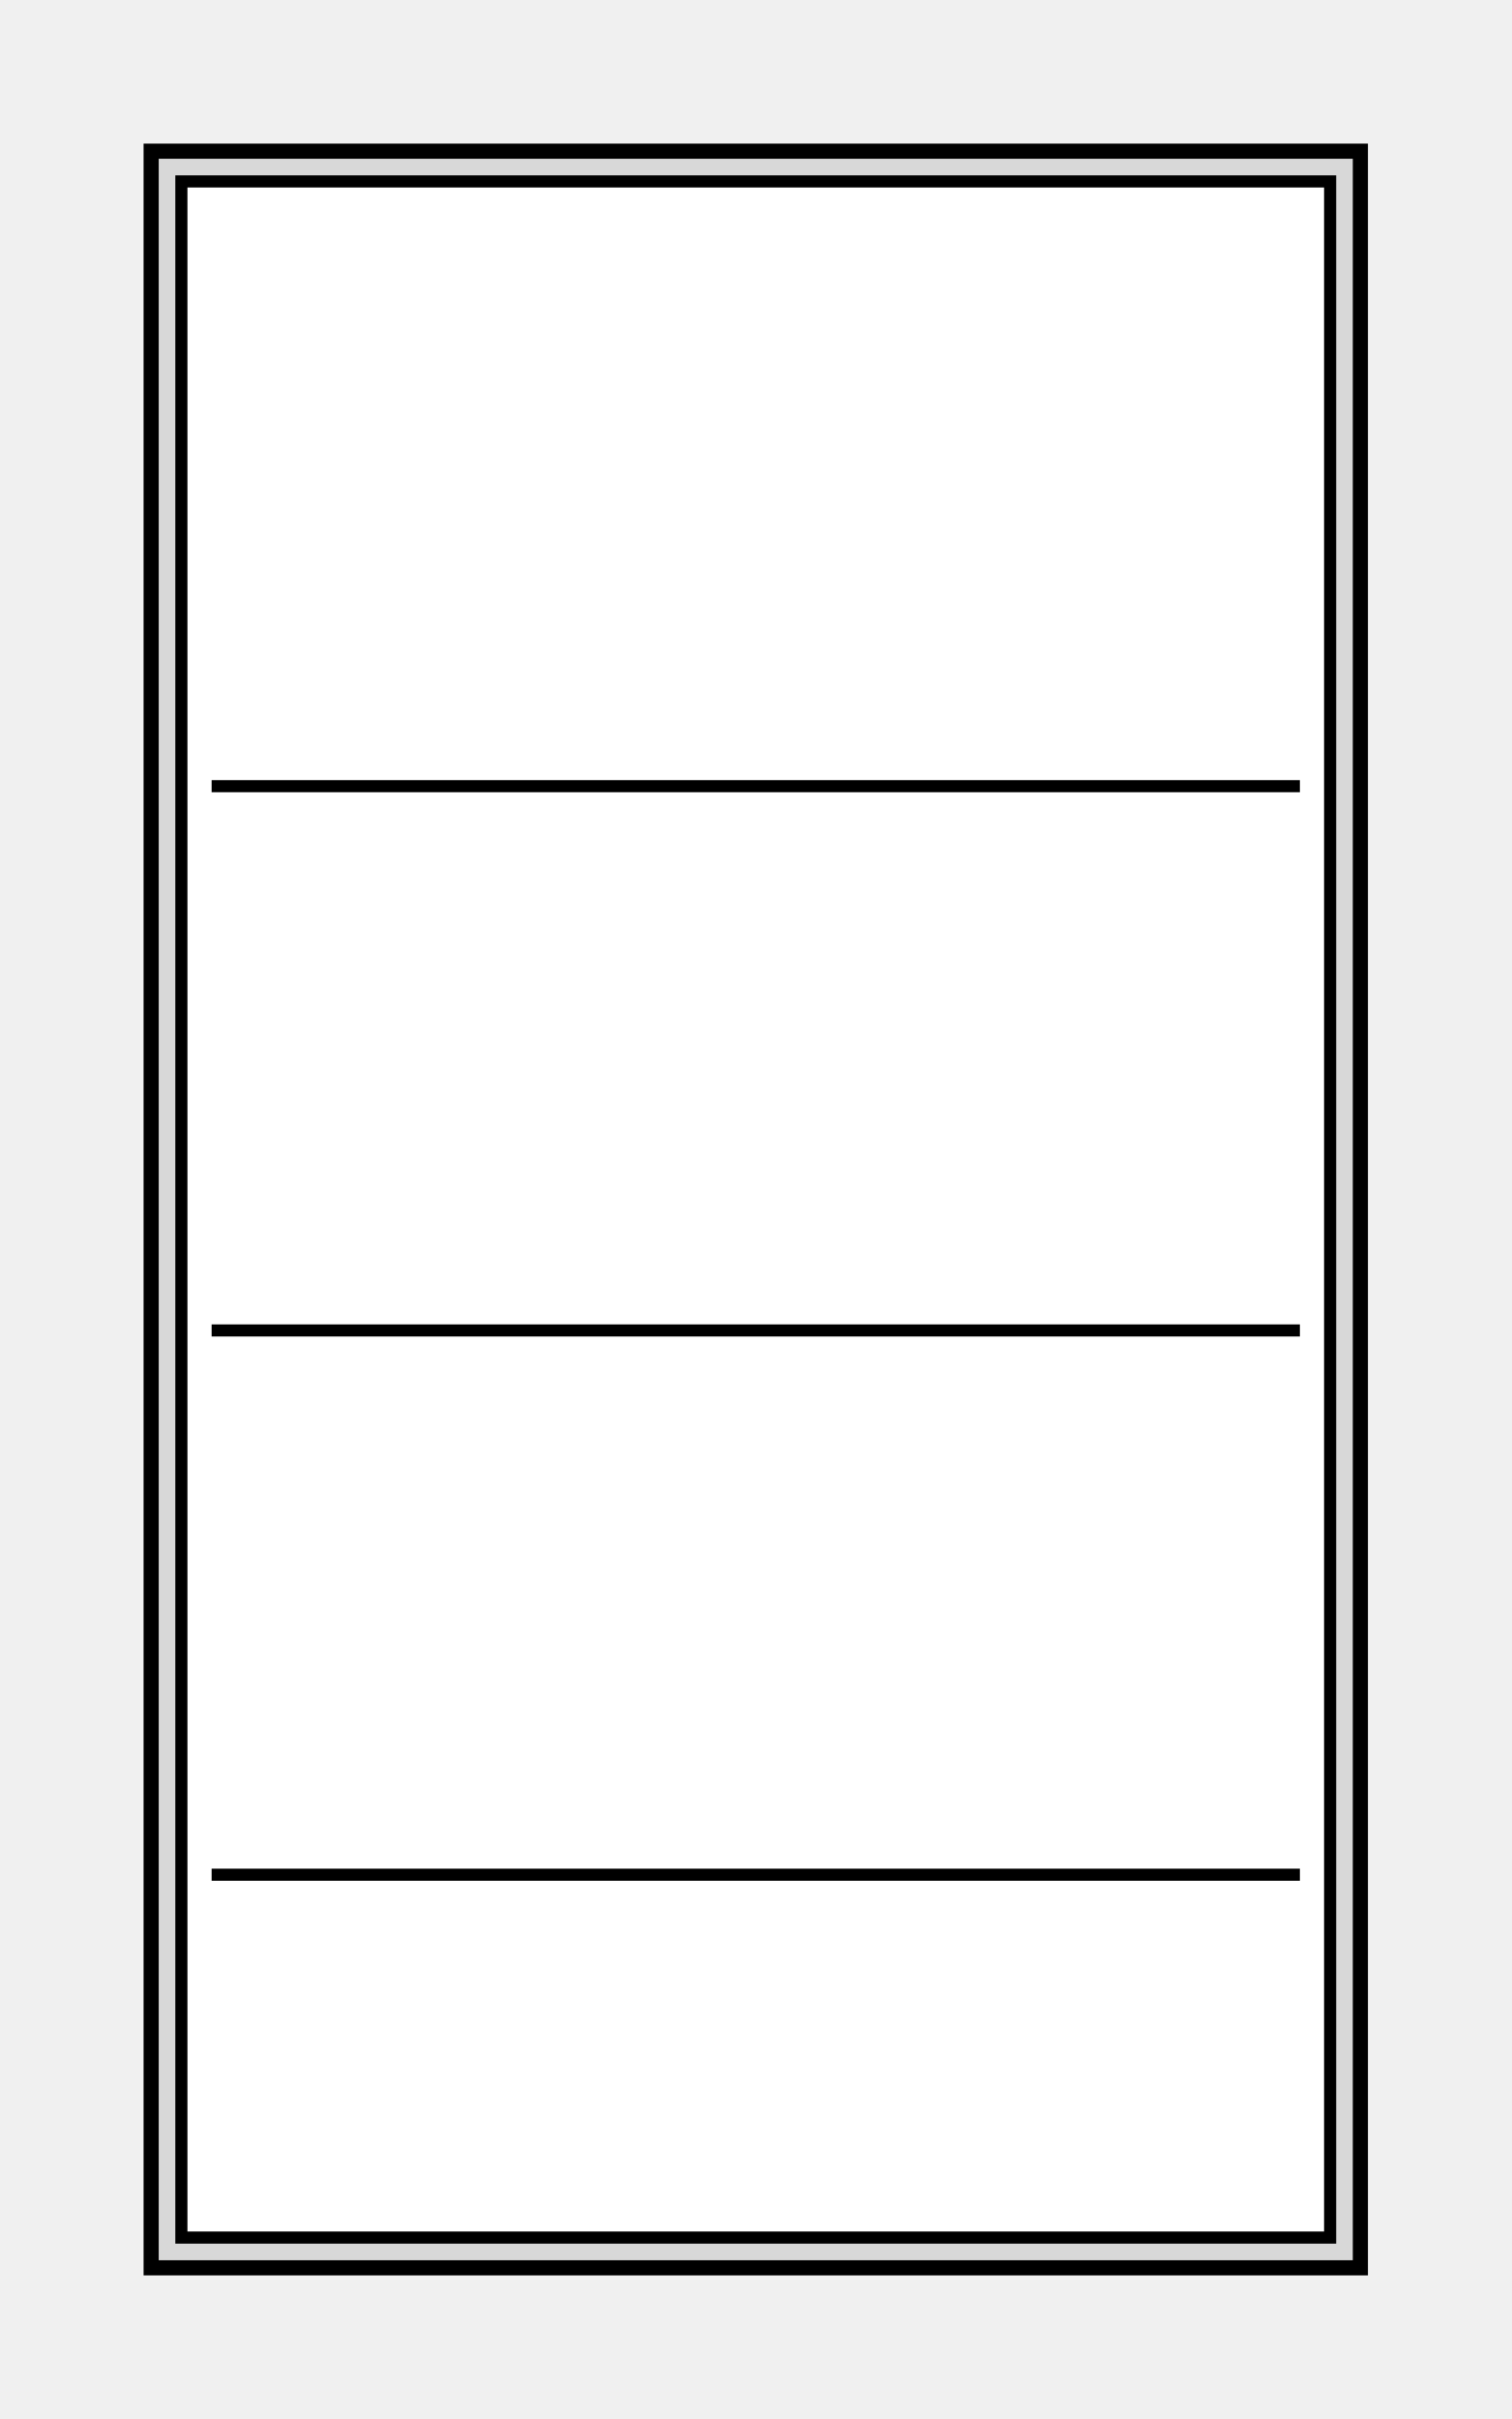
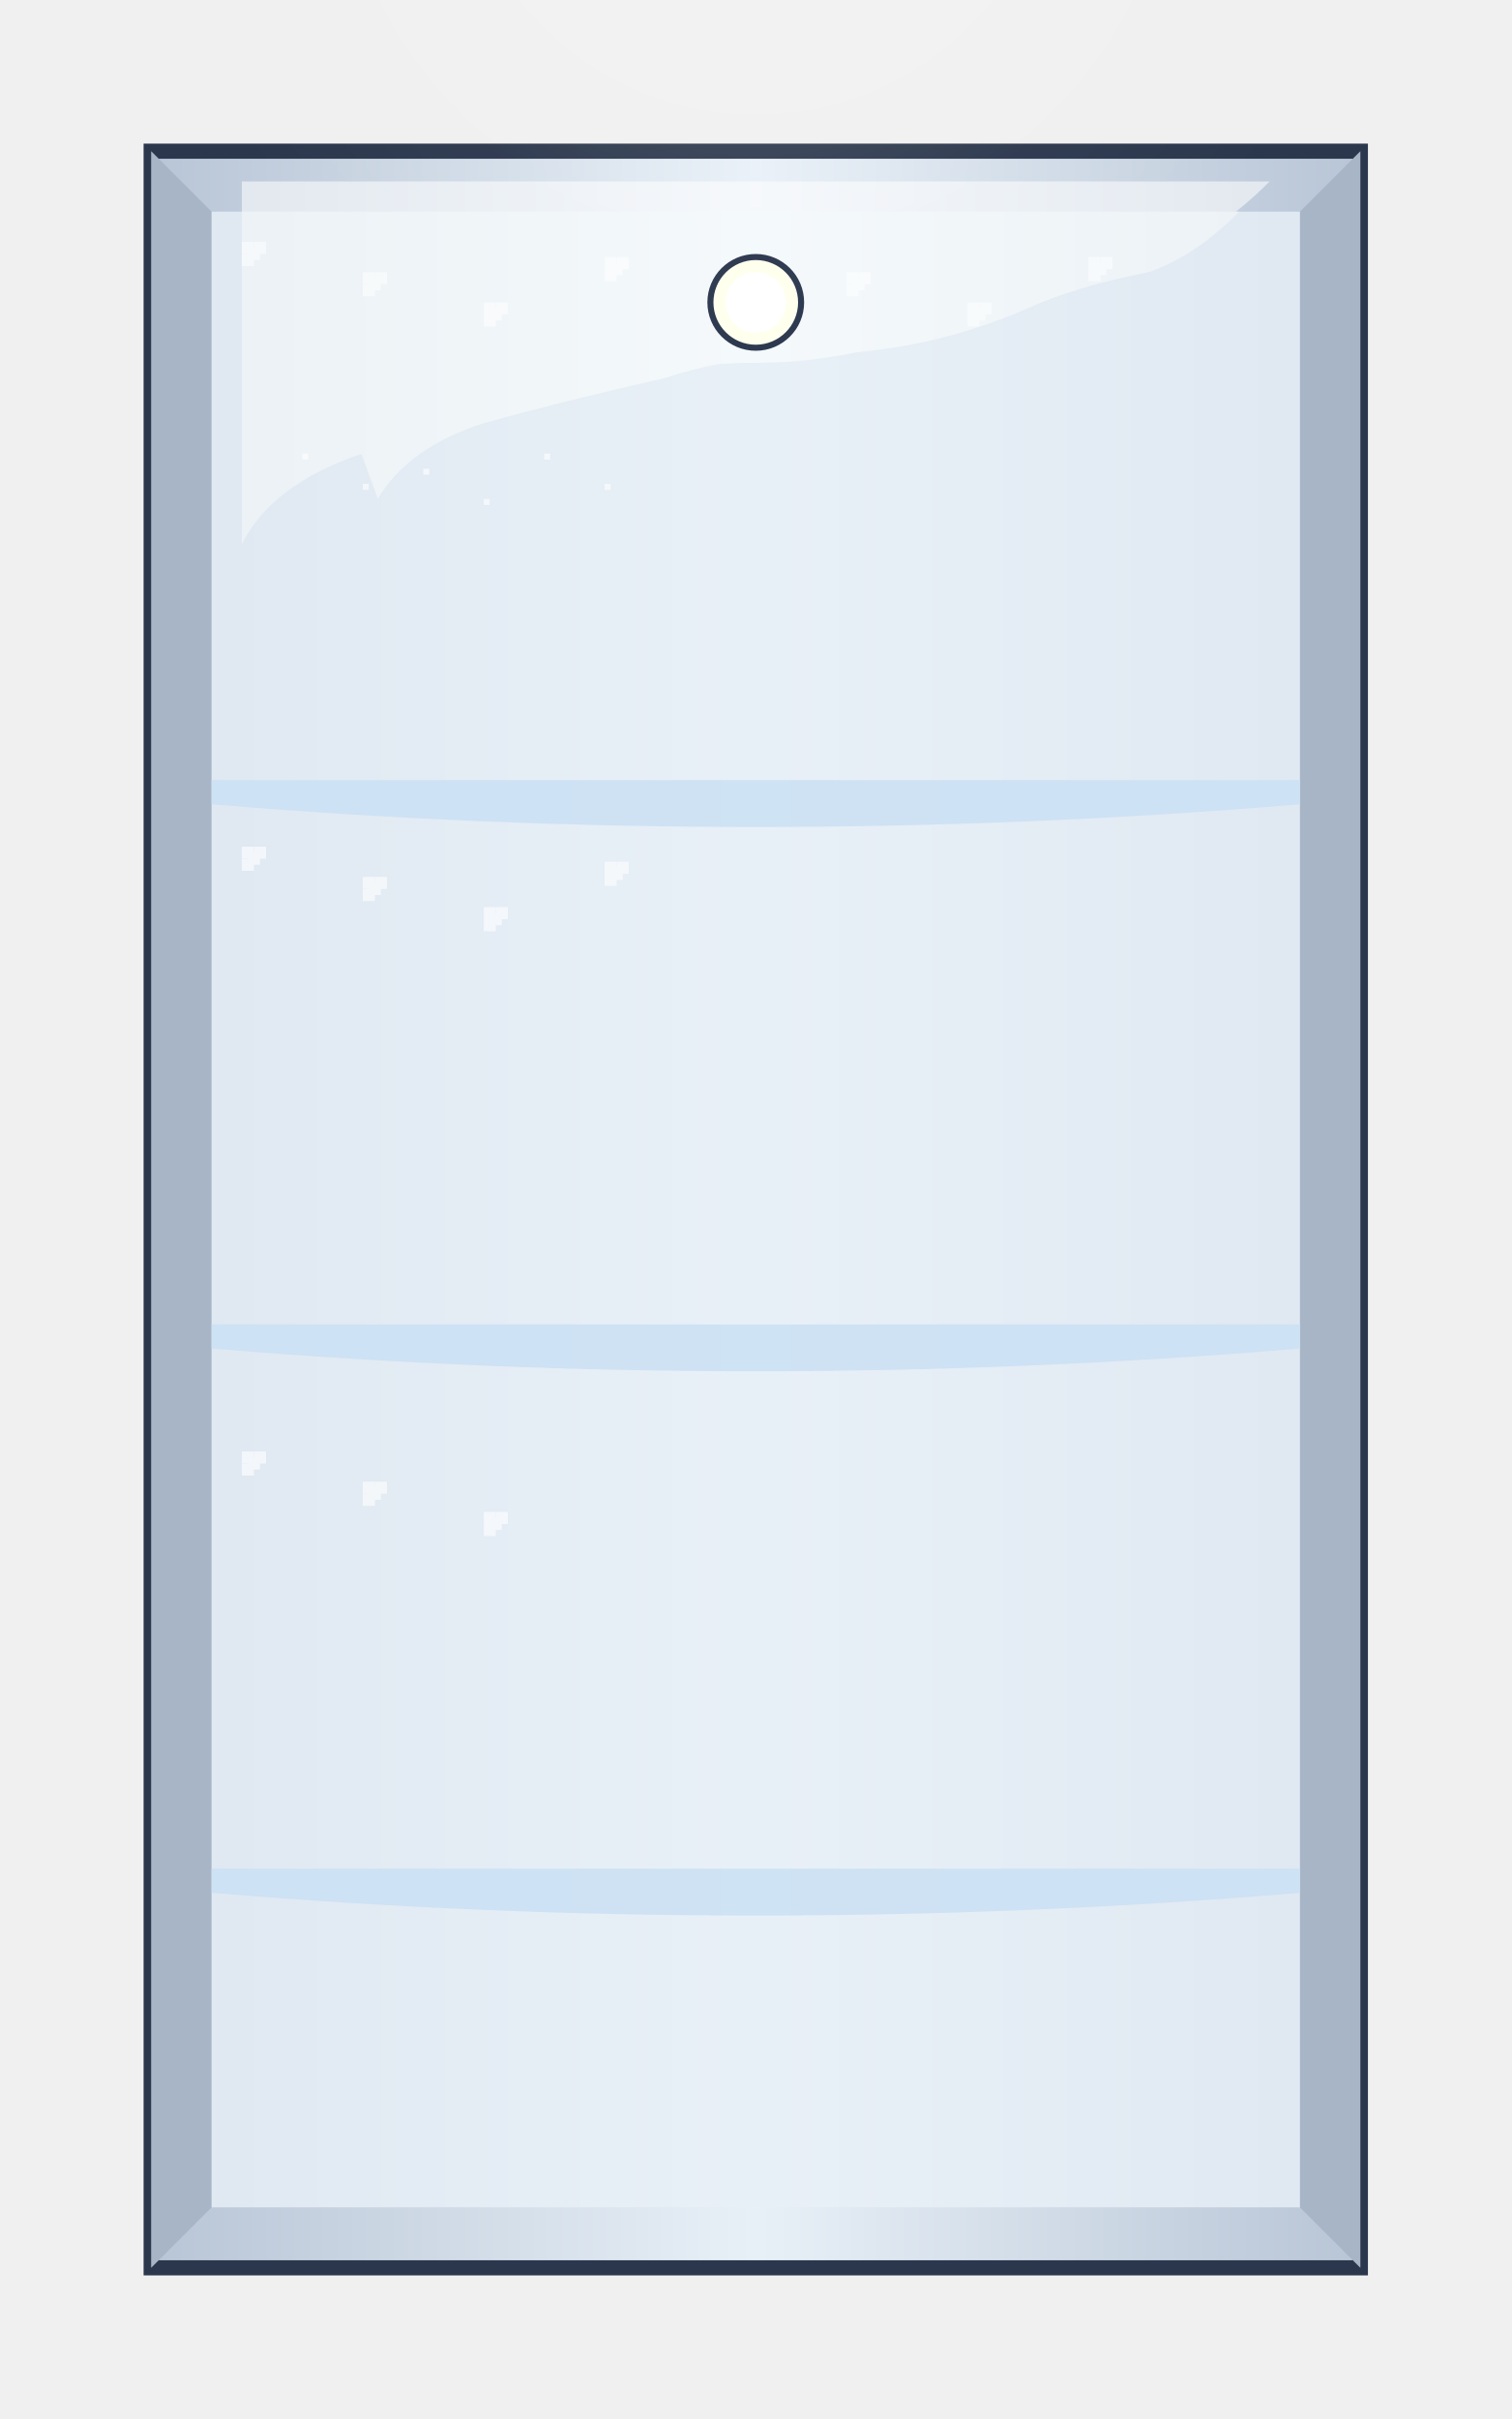
- <svg xmlns="http://www.w3.org/2000/svg" width="500" height="800" viewBox="0 0 500 800">
-   <rect x="50" y="50" width="400" height="700" fill="#D8D8D8" stroke="black" stroke-width="5" />
-   <rect x="60" y="60" width="380" height="680" fill="white" stroke="black" stroke-width="4" />
-   <line x1="70" y1="260" x2="430" y2="260" stroke="black" stroke-width="4" />
-   <line x1="70" y1="440" x2="430" y2="440" stroke="black" stroke-width="4" />
-   <line x1="70" y1="620" x2="430" y2="620" stroke="black" stroke-width="4" />
+ <svg xmlns="http://www.w3.org/2000/svg" viewBox="0 0 500 800">
+   <defs>
+     <linearGradient id="depthGradient" x1="0%" y1="0%" x2="100%" y2="0%">
+       <stop offset="0%" style="stop-color:#B8C5D6;stop-opacity:1" />
+       <stop offset="50%" style="stop-color:#E8F0F7;stop-opacity:1" />
+       <stop offset="100%" style="stop-color:#B8C5D6;stop-opacity:1" />
+     </linearGradient>
+     <radialGradient id="lightGlow" cx="50%" cy="10%" r="50%">
+       <stop offset="0%" style="stop-color:#FFFFFF;stop-opacity:0.9" />
+       <stop offset="70%" style="stop-color:#FFFFFF;stop-opacity:0.1" />
+       <stop offset="100%" style="stop-color:#FFFFFF;stop-opacity:0" />
+     </radialGradient>
+   </defs>
+   <rect x="50" y="50" width="400" height="700" fill="url(#depthGradient)" stroke="#2B374D" stroke-width="5" />
+   <path d="M50 50 L70 70 L70 730 L50 750" fill="#A8B5C6" />
+   <path d="M450 50 L430 70 L430 730 L450 750" fill="#A8B5C6" />
+   <g opacity="0.8">
+     <rect x="70" y="70" width="360" height="660" fill="#E8F0F7" />
+     <g fill="#FFFFFF" opacity="0.7">
+       <path d="M80 60 h340 q-20 20 -40 25 q-30 5 -50 15 q-40 20 -80 20 q-30 0 -60 10 q-40 10 -70 20 q-30 10 -40 30" />
+       <path d="M90 70 h320 q-15 15 -30 20 q-25 5 -40 12 q-35 15 -70 15 q-25 0 -50 8 q-35 8 -60 15 q-25 8 -35 25" />
+     </g>
+   </g>
+   <g>
+     <path d="M70 258 h360 v8 q-180 15 -360 0 z" fill="#CBE1F4" opacity="0.9" />
+     <path d="M70 438 h360 v8 q-180 15 -360 0 z" fill="#CBE1F4" opacity="0.9" />
+     <path d="M70 618 h360 v8 q-180 15 -360 0 z" fill="#CBE1F4" opacity="0.9" />
+   </g>
+   <g fill="#FFFFFF" opacity="0.5">
+     <g id="iceCluster1">
+       <rect x="80" y="80" width="4" height="4" />
+       <rect x="82" y="82" width="4" height="4" />
+       <rect x="84" y="80" width="4" height="4" />
+       <rect x="80" y="84" width="4" height="4" />
+     </g>
+     <use href="#iceCluster1" x="40" y="10" />
+     <use href="#iceCluster1" x="80" y="20" />
+     <use href="#iceCluster1" x="120" y="5" />
+     <use href="#iceCluster1" x="160" y="15" />
+     <use href="#iceCluster1" x="200" y="10" />
+     <use href="#iceCluster1" x="240" y="20" />
+     <use href="#iceCluster1" x="280" y="5" />
+   </g>
+   <circle cx="250" cy="100" r="15" fill="#FFFFEE" stroke="#2B374D" stroke-width="2" />
+   <circle cx="250" cy="100" r="10" fill="#FFFFFF" />
+   <circle cx="250" cy="100" r="200" fill="url(#lightGlow)" opacity="0.3" />
+   <g fill="#FFFFFF" opacity="0.6">
+     <rect x="100" y="150" width="2" height="2" />
+     <rect x="120" y="160" width="2" height="2" />
+     <rect x="140" y="155" width="2" height="2" />
+     <rect x="160" y="165" width="2" height="2" />
+     <rect x="180" y="150" width="2" height="2" />
+     <rect x="200" y="160" width="2" height="2" />
+     <use href="#iceCluster1" x="0" y="200" />
+     <use href="#iceCluster1" x="40" y="210" />
+     <use href="#iceCluster1" x="80" y="220" />
+     <use href="#iceCluster1" x="120" y="205" />
+     <use href="#iceCluster1" x="0" y="400" />
+     <use href="#iceCluster1" x="40" y="410" />
+     <use href="#iceCluster1" x="80" y="420" />
+   </g>
</svg>
